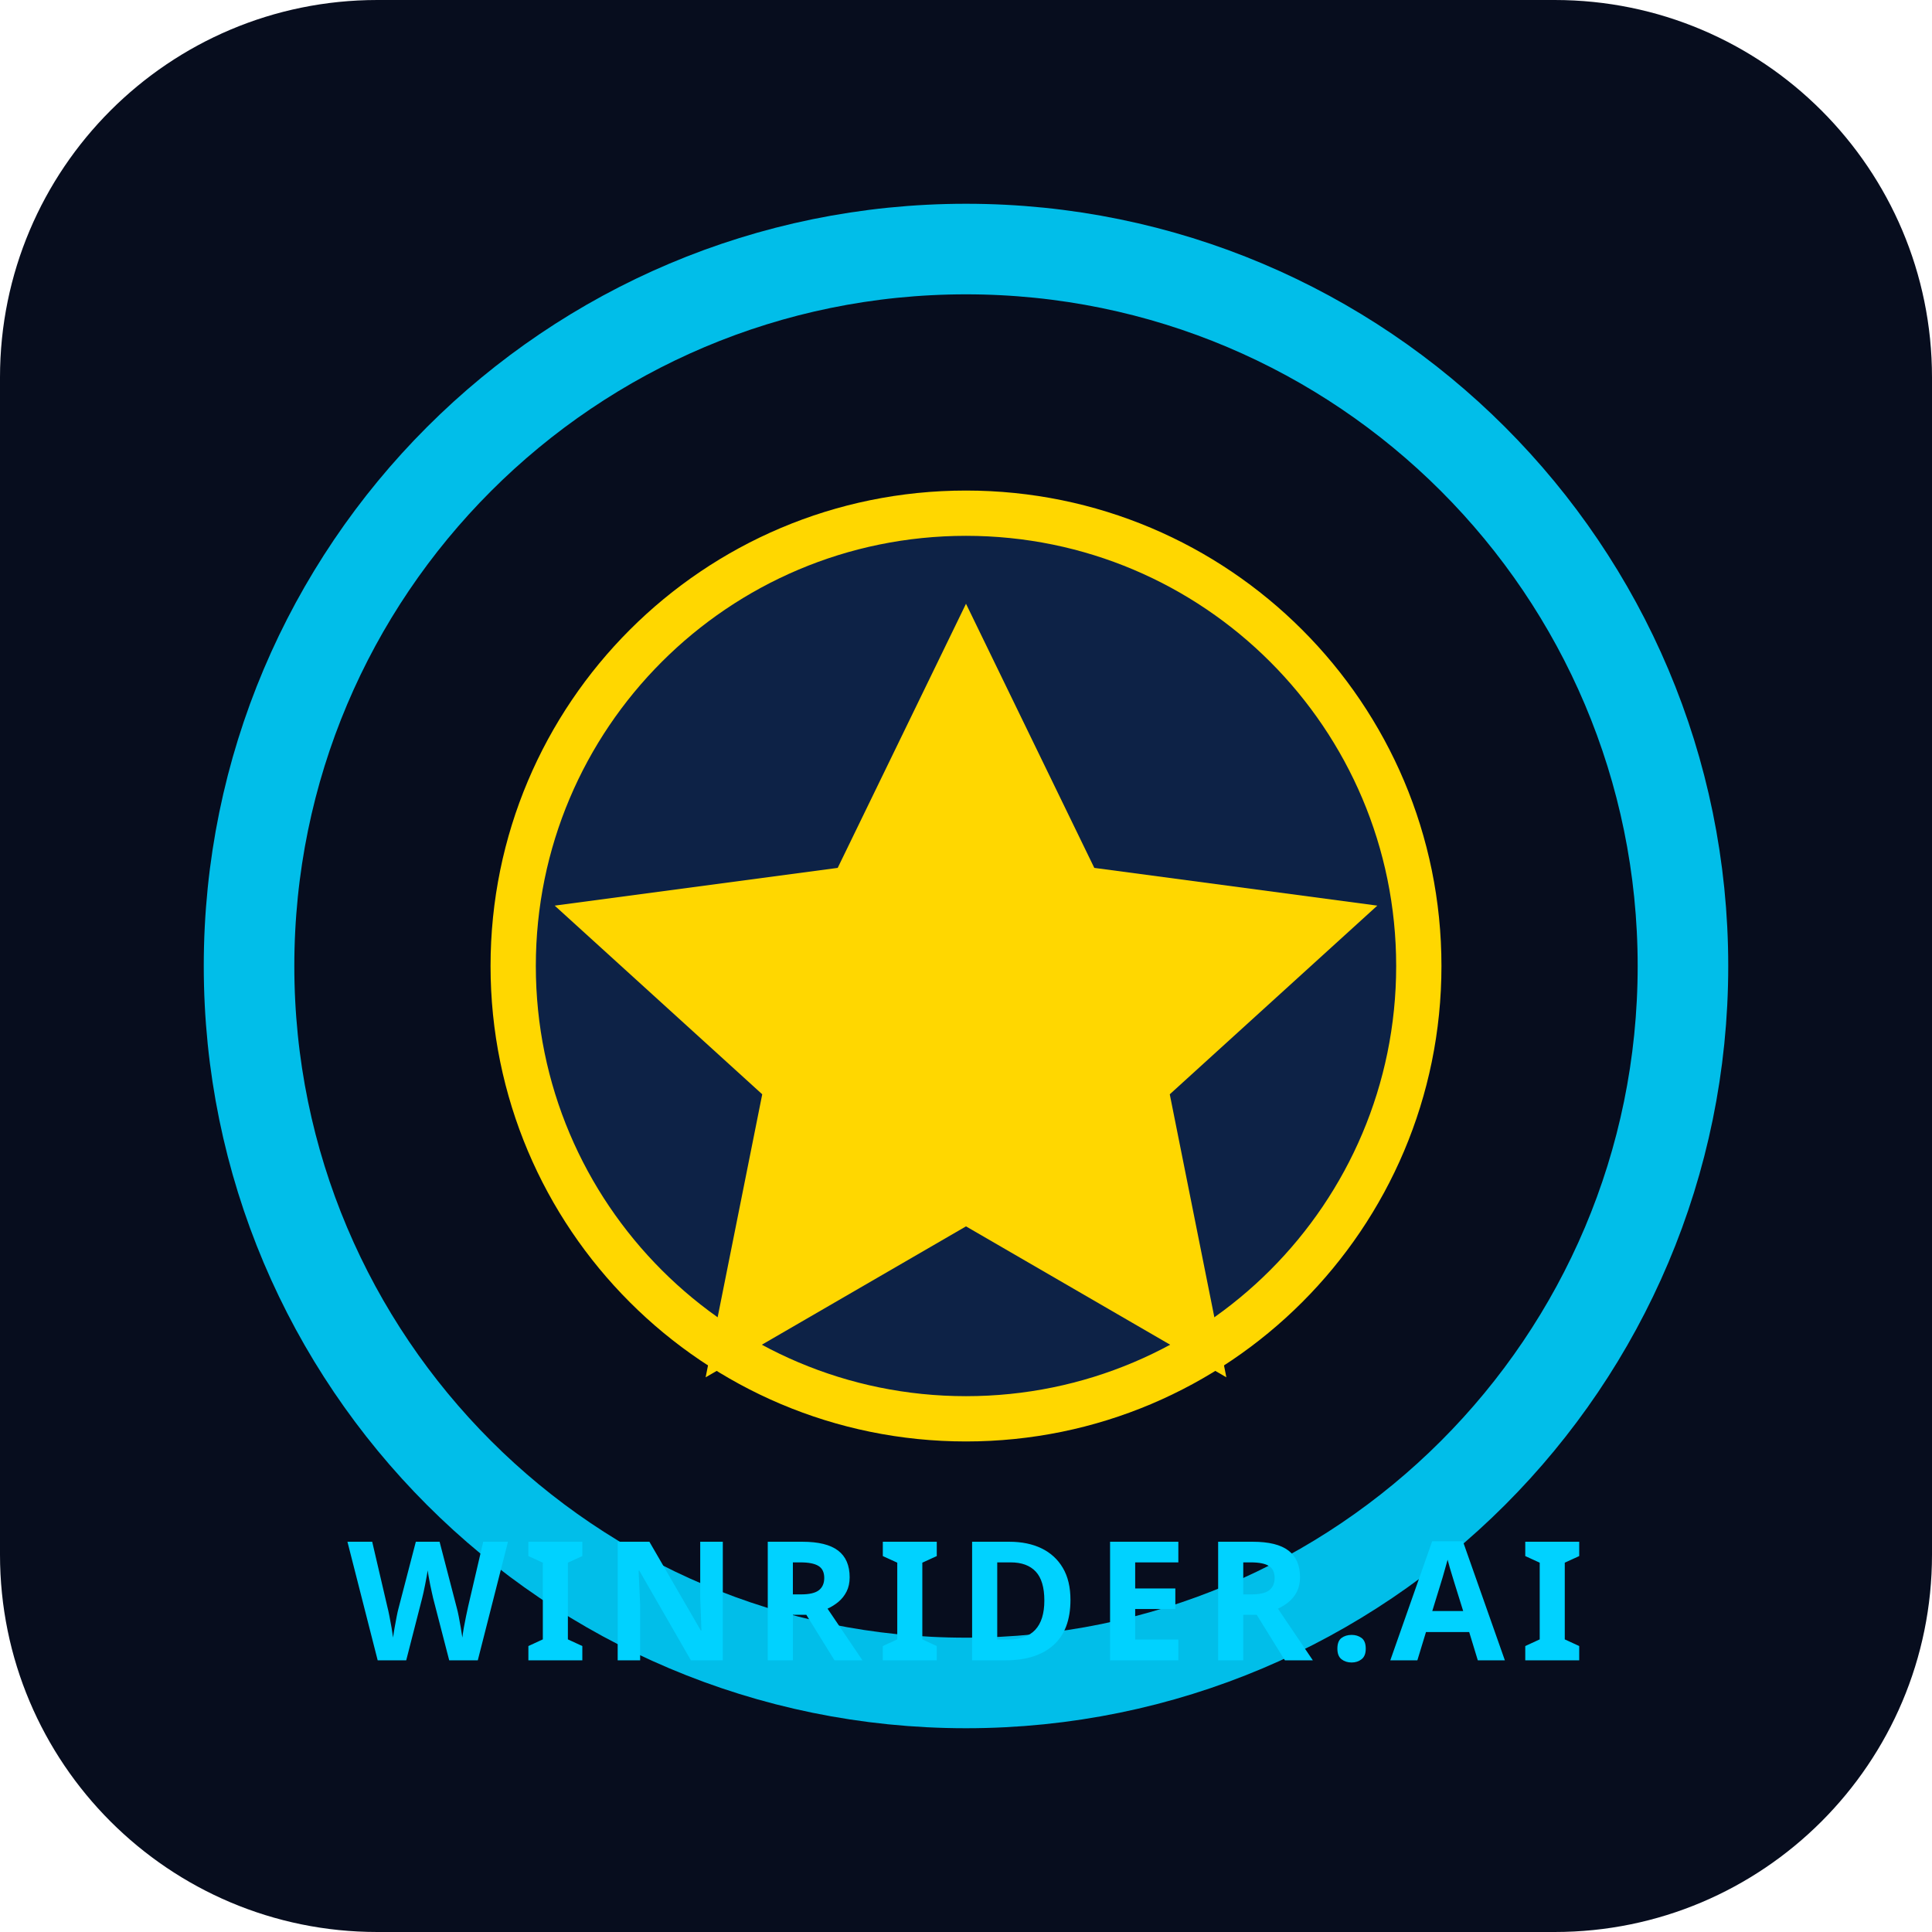
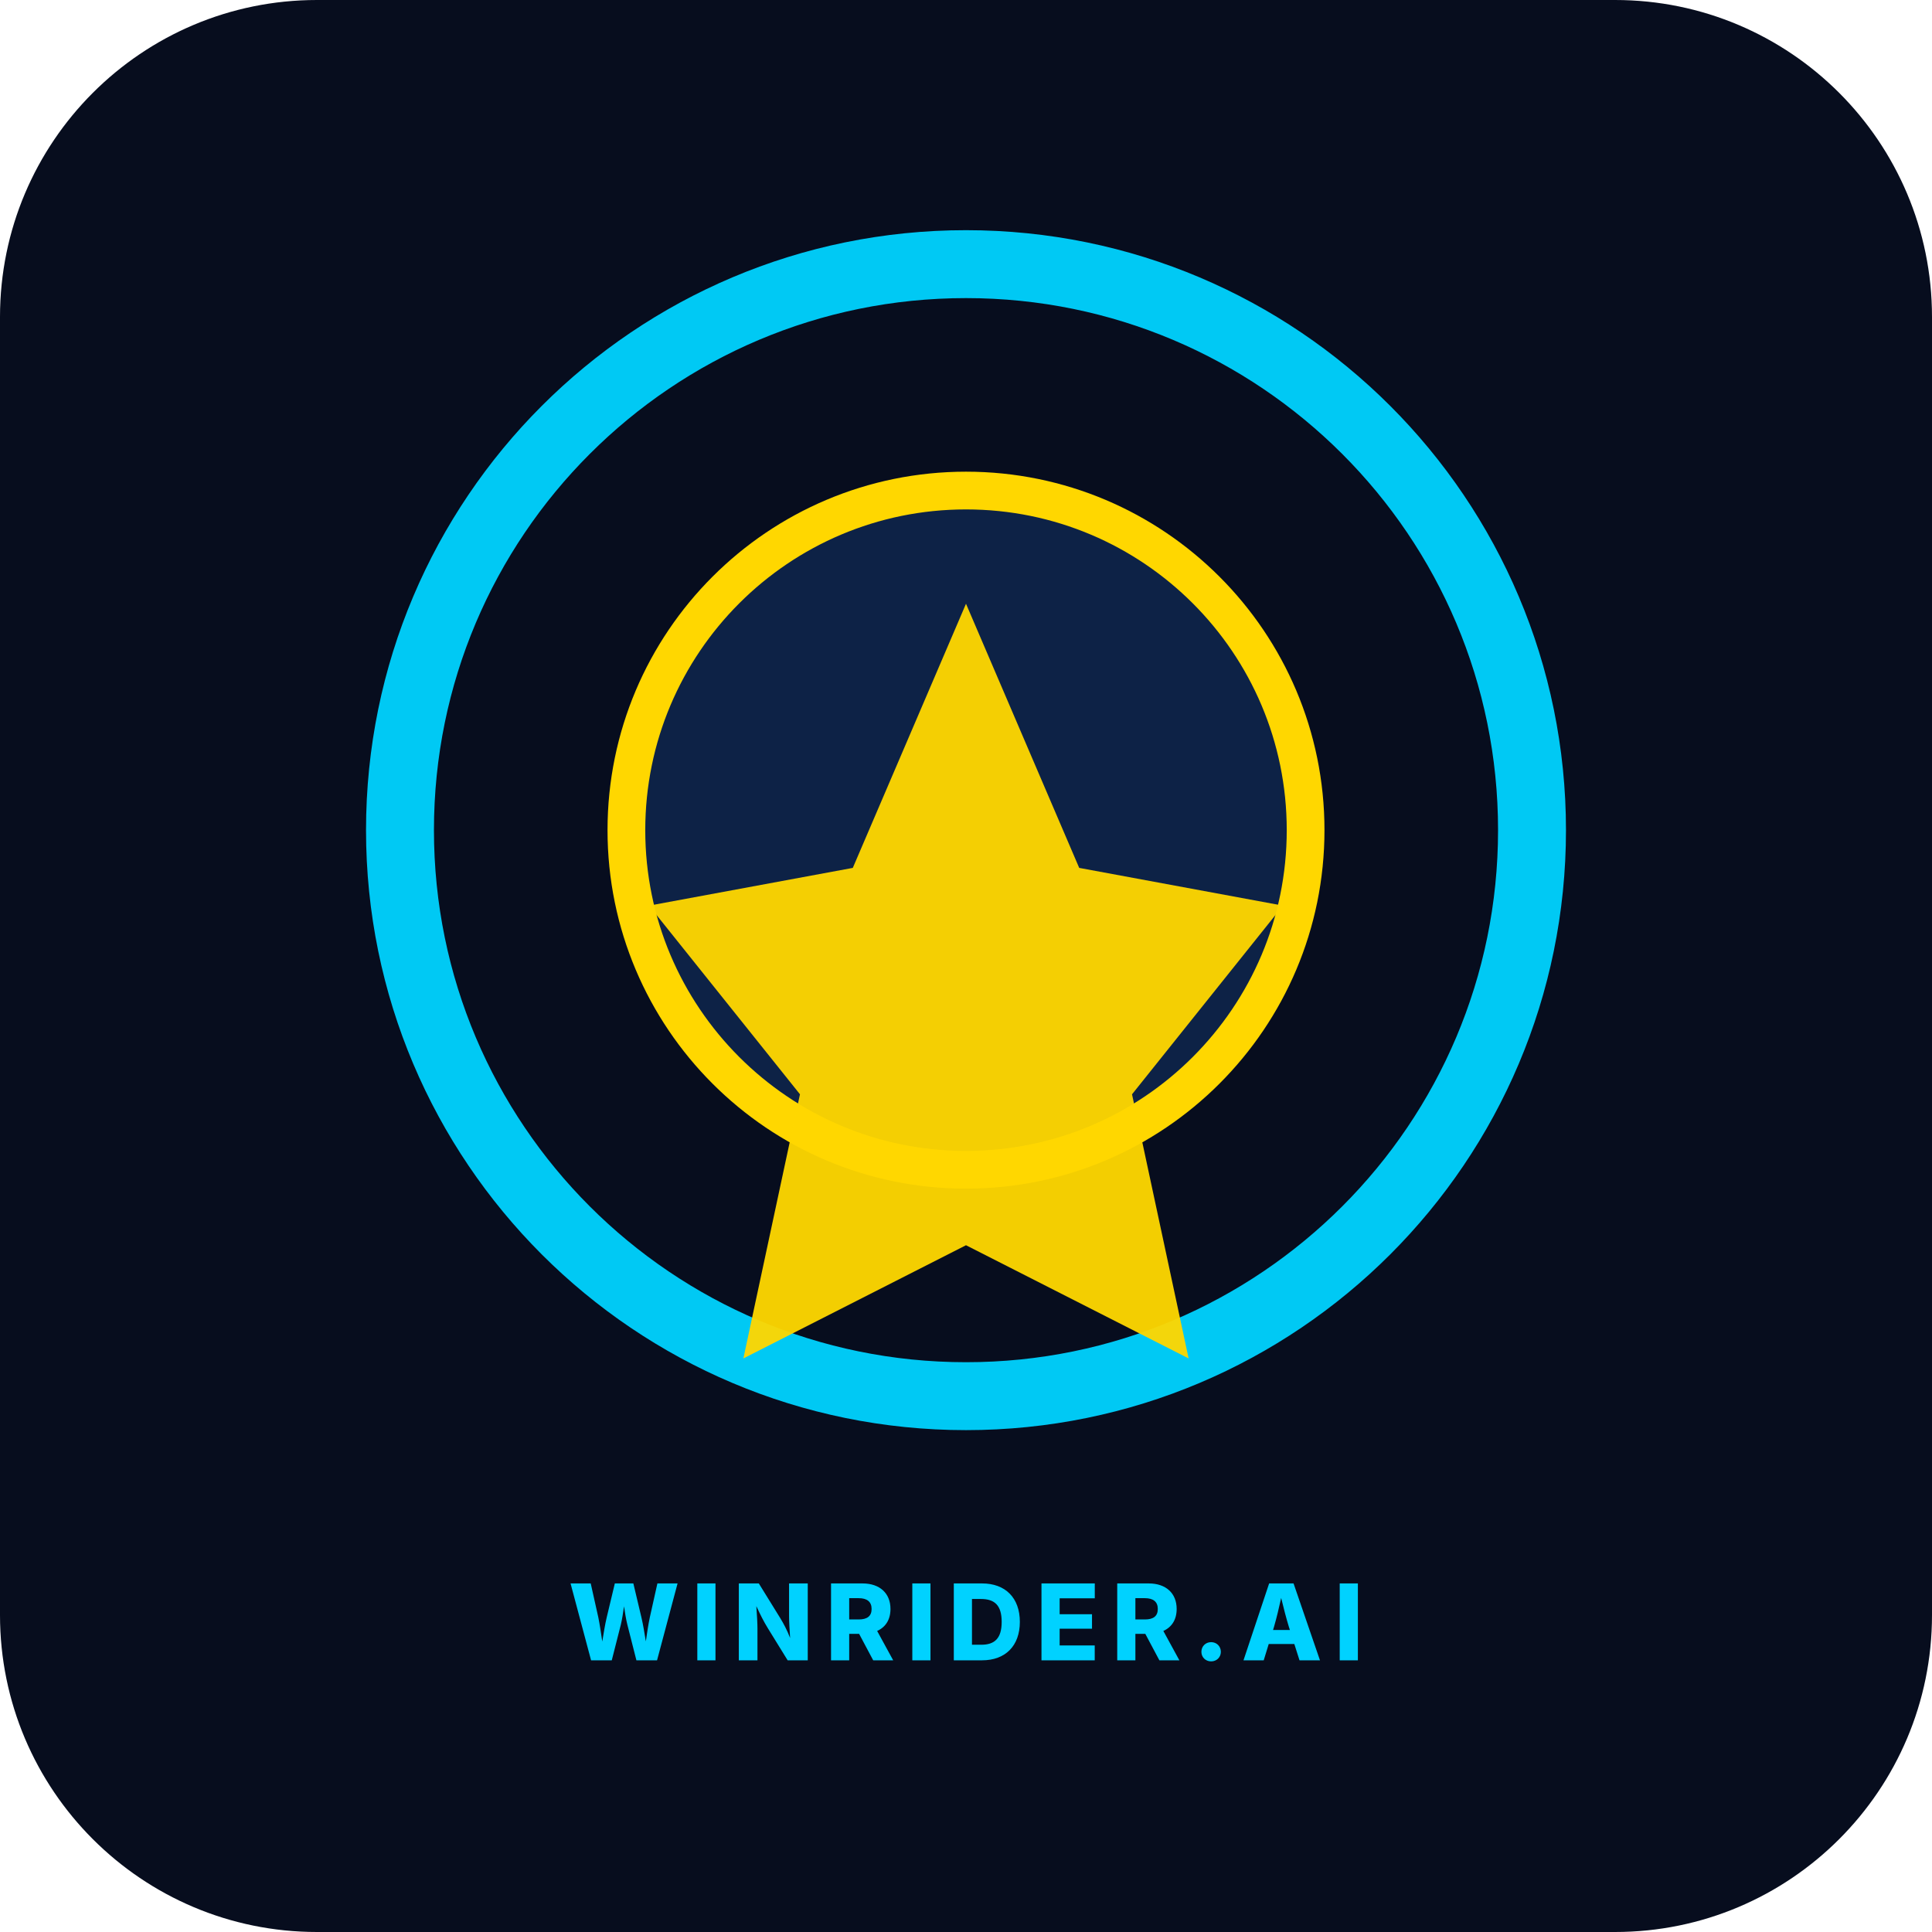
<svg xmlns="http://www.w3.org/2000/svg" viewBox="0 0 512 512" width="512" height="512">
-   <rect width="512" height="512" rx="100" fill="#070D1E" />
-   <circle cx="256" cy="256" r="190" stroke="#00D2FF" stroke-width="24" fill="none" opacity="0.9" />
-   <circle cx="256" cy="256" r="120" fill="#0D2246" stroke="#FFD700" stroke-width="12" />
-   <path d="M256 160 L290 230 L365 240 L310 290 L325 365 L256 325 L187 365 L202 290 L147 240 L222 230 Z" fill="#FFD700" />
-   <text x="256" y="440" font-family="system-ui, sans-serif" font-weight="900" font-size="44" fill="#00D2FF" text-anchor="middle" letter-spacing="4">WINRIDER.AI</text>
+   <rect width="512" height="512" rx="84" fill="#070D1E" />
+   <g>
+     <circle cx="256" cy="220" r="150" stroke="#00D2FF" stroke-width="18" fill="none" opacity="0.95" />
+     <circle cx="256" cy="220" r="90" fill="#0D2246" stroke="#FFD700" stroke-width="10" />
+     <path d="M256 160 L286 230 L340 240 L300 290 L315 360 L256 330 L197 360 L212 290 L172 240 L226 230 Z" fill="#FFD700" opacity="0.95" />
+     <text x="256" y="440" font-family="Inter, system-ui, -apple-system, 'Segoe UI', Roboto, 'Helvetica Neue', Arial" font-weight="800" font-size="28" fill="#00D2FF" text-anchor="middle" letter-spacing="3">WINRIDER.AI</text>
+   </g>
</svg>
